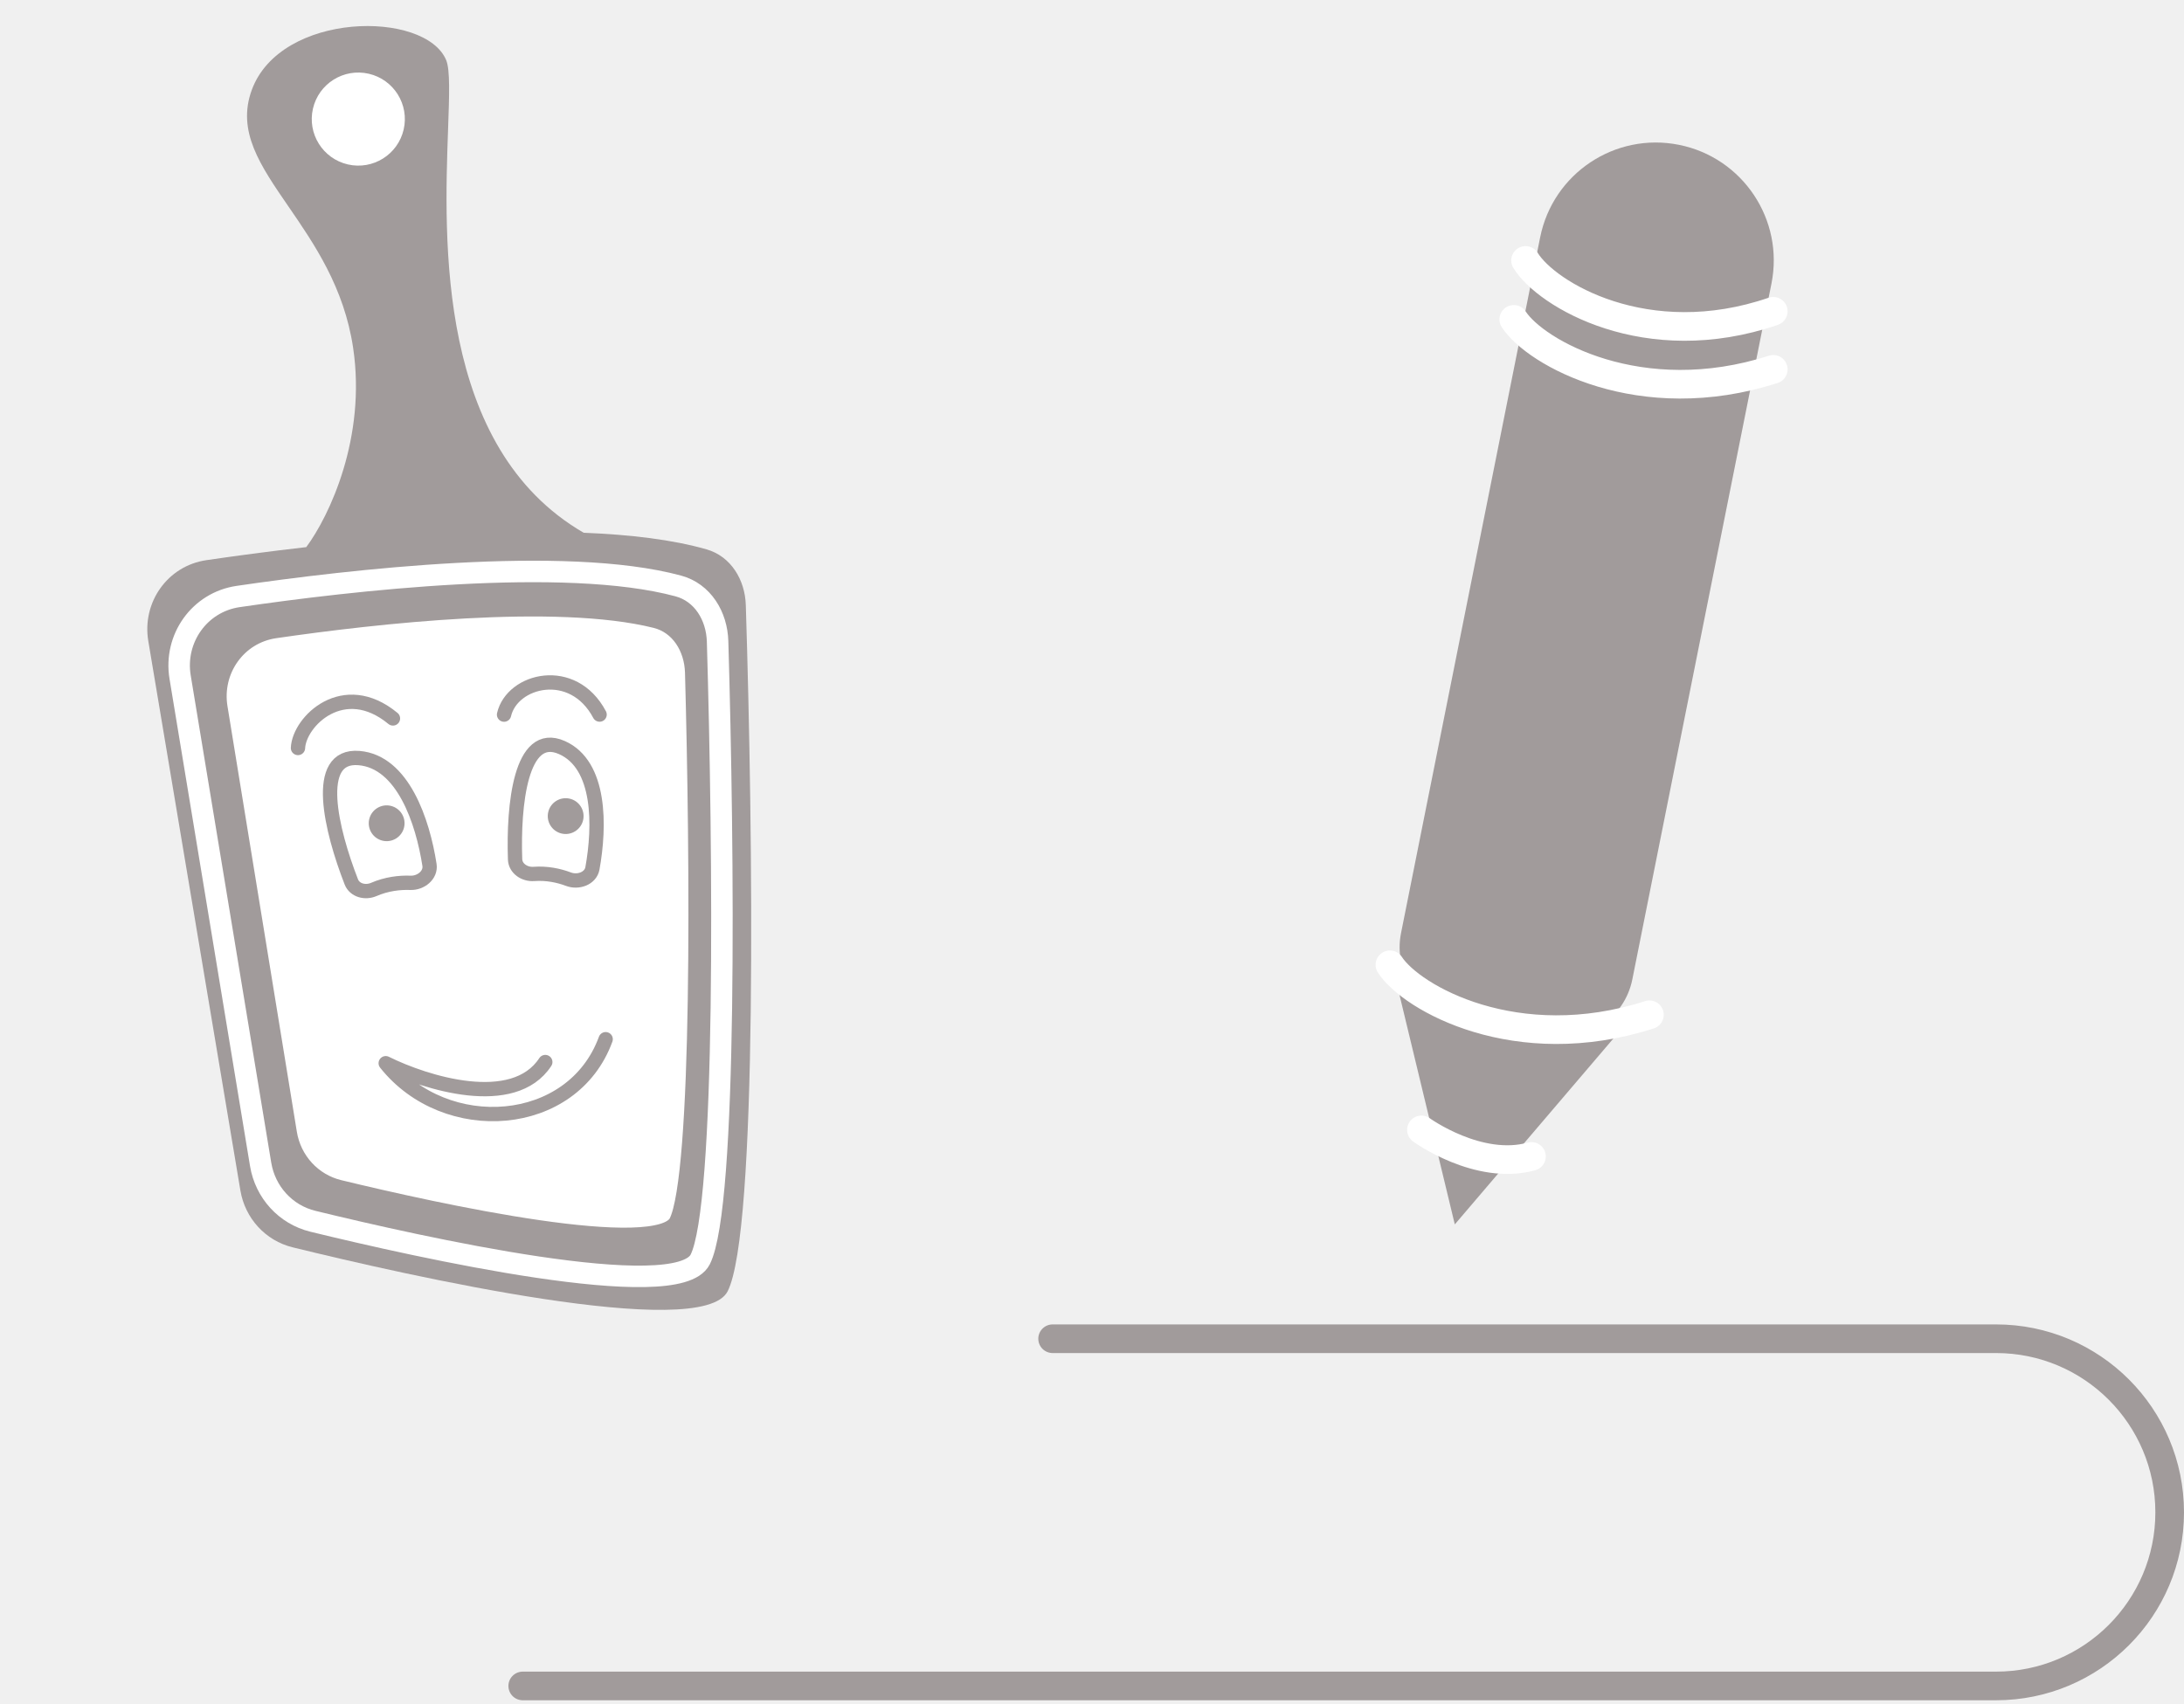
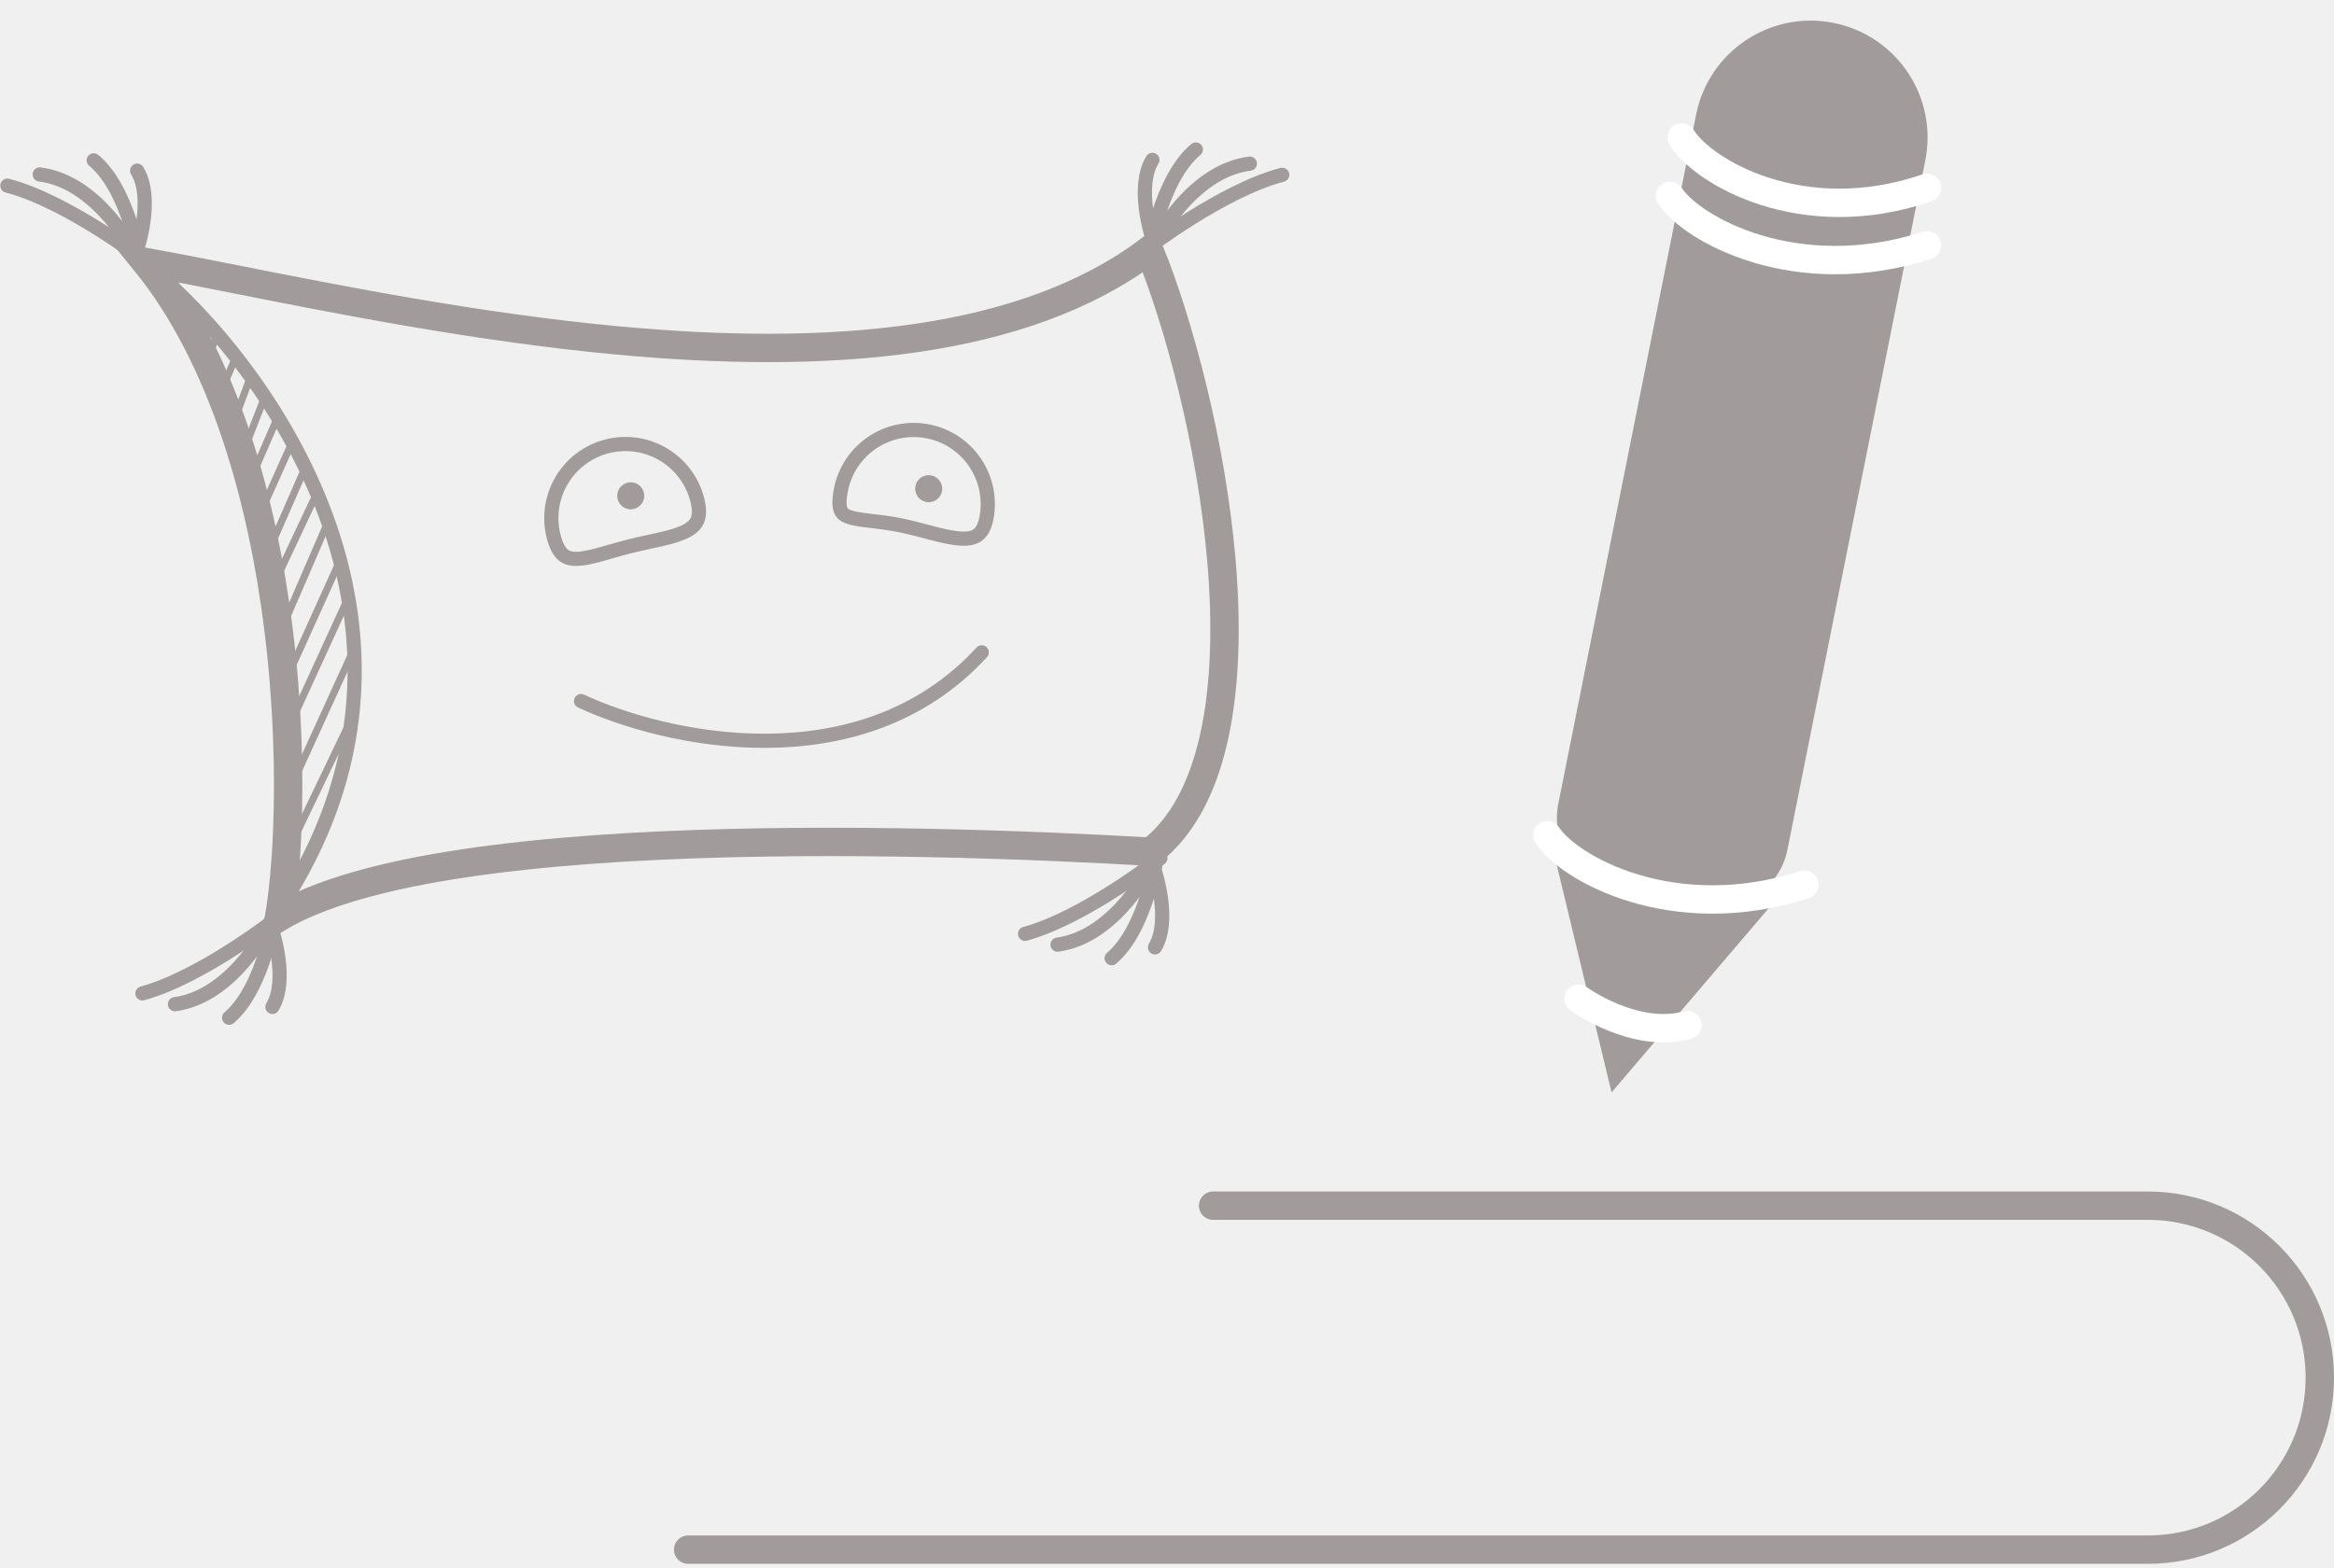
- <svg xmlns="http://www.w3.org/2000/svg" width="305" height="238" viewBox="0 0 305 238" fill="none">
-   <path fill-rule="evenodd" clip-rule="evenodd" d="M42.77 76.424C46.003 72.079 51.184 61.092 49.314 48.58C48.053 40.142 43.876 34.067 40.277 28.834C36.313 23.068 33.051 18.324 35.161 12.566C39.187 1.582 59.379 1.396 62.307 8.394C62.87 9.738 62.745 13.244 62.575 18.023C62.022 33.553 60.991 62.526 81.515 74.417C88.008 74.675 93.947 75.381 98.672 76.737C102.076 77.713 104.042 80.983 104.154 84.522C105.156 116.242 105.839 172.088 101.613 180.381C97.996 187.478 56.802 178.143 40.873 174.233C37.058 173.296 34.221 170.167 33.572 166.293L20.711 89.546C19.805 84.144 23.394 79.041 28.814 78.247C32.676 77.681 37.465 77.031 42.77 76.424Z" fill="#A19B9B" />
-   <path d="M39.975 158.331L30.286 98.881C29.41 93.509 32.975 88.445 38.361 87.66C52.23 85.64 77.662 82.756 91.642 86.249C95.076 87.108 97.062 90.384 97.16 93.923C97.876 119.893 98.243 164.196 94.871 170.861C92.038 176.461 60.89 169.601 47.299 166.306C43.467 165.376 40.61 162.222 39.975 158.331Z" fill="white" stroke="#A19B9B" stroke-width="3" />
-   <path d="M36.397 162.638L25.154 94.585C24.265 89.199 27.854 84.114 33.255 83.323C48.725 81.059 78.844 77.565 94.72 81.848C98.138 82.77 100.108 86.046 100.213 89.585C101.065 118.422 101.577 168.457 97.783 175.932C94.562 182.277 58.47 174.201 43.697 170.593C39.874 169.66 37.038 166.521 36.397 162.638Z" stroke="white" stroke-width="3" />
-   <circle cx="53.997" cy="114.997" r="2.5" transform="rotate(12.9661 53.9974 114.997)" fill="#A19B9B" />
-   <circle cx="78.997" cy="113.997" r="2.5" transform="rotate(12.9661 78.9974 113.997)" fill="#A19B9B" />
-   <path d="M41.613 104.483C41.786 100.76 47.979 94.661 54.877 100.354" stroke="#A19B9B" stroke-width="2" stroke-linecap="round" stroke-linejoin="round" />
-   <path d="M70.392 99.822C71.514 94.949 80.013 92.801 83.734 99.815" stroke="#A19B9B" stroke-width="2" stroke-linecap="round" stroke-linejoin="round" />
-   <circle cx="50.038" cy="16.634" r="6.5" transform="rotate(12.9661 50.0384 16.6336)" fill="white" />
-   <path d="M50.135 105.889C43.628 105.345 46.289 116.064 49.062 123.184C49.529 124.38 51.008 124.756 52.187 124.247C53.988 123.468 55.802 123.259 57.32 123.317C58.76 123.372 60.198 122.233 59.978 120.809C59.043 114.768 56.27 106.402 50.135 105.889Z" stroke="#A19B9B" stroke-width="2" />
-   <path d="M78.46 104.417C72.677 101.866 71.674 112.562 71.932 120.034C71.976 121.324 73.262 122.168 74.55 122.075C76.382 121.943 78.053 122.301 79.393 122.809C80.742 123.32 82.477 122.713 82.734 121.294C83.8 115.4 83.913 106.821 78.46 104.417Z" stroke="#A19B9B" stroke-width="2" />
-   <path d="M84.581 145.161C79.963 157.823 62.233 159.043 53.867 148.514C59.447 151.284 71.716 155.129 76.15 148.351" stroke="#A19B9B" stroke-width="2" stroke-linecap="round" stroke-linejoin="round" />
-   <path d="M203.166 171.029L227.049 143.028H210.578L194.931 136.852L203.166 171.029Z" fill="#A19B9B" />
-   <path d="M195.655 130.35L215.086 33.152C216.869 24.231 225.546 18.446 234.466 20.229C243.386 22.012 249.172 30.689 247.389 39.609L227.958 136.807C226.875 142.223 221.607 145.736 216.192 144.653L203.5 142.116C198.085 141.033 194.572 135.765 195.655 130.35Z" fill="#A19B9B" />
-   <path d="M213.049 36.378C215.931 41.114 229.932 49.555 247.638 43.482" stroke="white" stroke-width="4" stroke-linecap="round" stroke-linejoin="round" />
-   <path d="M211.402 44.613C214.422 49.266 229.089 57.557 247.638 51.592" stroke="white" stroke-width="4" stroke-linecap="round" stroke-linejoin="round" />
-   <path d="M194.107 134.769C197.127 139.421 211.794 147.712 230.343 141.747" stroke="white" stroke-width="4" stroke-linecap="round" stroke-linejoin="round" />
-   <path d="M198.509 157.828C198.509 157.828 206.46 163.593 213.872 161.534" stroke="white" stroke-width="4" stroke-linecap="round" stroke-linejoin="round" />
-   <path d="M147 187H278.75C292.143 187 303 197.857 303 211.25V211.25C303 224.643 292.143 235.5 278.75 235.5H73" stroke="#A19B9B" stroke-width="4" stroke-linecap="round" stroke-linejoin="round" />
+ <svg xmlns="http://www.w3.org/2000/svg" width="329" height="221" viewBox="0 0 329 221" fill="none">
+   <path d="M227.166 154.029L251.049 126.028H234.578L218.931 119.852L227.166 154.029Z" fill="#A19B9B" />
+   <path d="M219.655 113.35L239.086 16.152C240.869 7.231 249.546 1.446 258.466 3.229C267.386 5.012 273.172 13.689 271.389 22.609L251.958 119.807C250.875 125.223 245.607 128.736 240.192 127.653L227.5 125.116C222.085 124.033 218.572 118.765 219.655 113.35Z" fill="#A19B9B" />
+   <path d="M237.049 19.378C239.931 24.114 253.932 32.555 271.638 26.482" stroke="white" stroke-width="4" stroke-linecap="round" stroke-linejoin="round" />
+   <path d="M235.402 27.613C238.422 32.266 253.089 40.557 271.638 34.592" stroke="white" stroke-width="4" stroke-linecap="round" stroke-linejoin="round" />
+   <path d="M218.107 117.769C221.127 122.421 235.794 130.712 254.343 124.747" stroke="white" stroke-width="4" stroke-linecap="round" stroke-linejoin="round" />
+   <path d="M222.509 140.828C222.509 140.828 230.46 146.593 237.872 144.534" stroke="white" stroke-width="4" stroke-linecap="round" stroke-linejoin="round" />
+   <path d="M171 170H302.75C316.143 170 327 180.857 327 194.25V194.25C327 207.643 316.143 218.5 302.75 218.5H97" stroke="#A19B9B" stroke-width="4" stroke-linecap="round" stroke-linejoin="round" />
+   <path d="M30.766 46.95L28.477 52.293" stroke="#A19B9B" stroke-linecap="round" stroke-linejoin="round" />
+   <path d="M33.056 50.767L30.766 56.109" stroke="#A19B9B" stroke-linecap="round" stroke-linejoin="round" />
+   <path d="M35.346 53.056L33.056 59.162" stroke="#A19B9B" stroke-linecap="round" stroke-linejoin="round" />
+   <path d="M37.254 56.109L34.583 62.978" stroke="#A19B9B" stroke-linecap="round" stroke-linejoin="round" />
+   <path d="M39.162 58.781L35.346 67.558" stroke="#A19B9B" stroke-linecap="round" stroke-linejoin="round" />
+   <path d="M41.07 62.597L36.109 73.664" stroke="#A19B9B" stroke-linecap="round" stroke-linejoin="round" />
+   <path d="M42.978 66.031L37.635 78.243" stroke="#A19B9B" stroke-linecap="round" stroke-linejoin="round" />
+   <path d="M49.466 101.522L40.688 119.84" stroke="#A19B9B" stroke-linecap="round" stroke-linejoin="round" />
+   <path d="M44.505 69.848L38.399 82.823" stroke="#A19B9B" stroke-linecap="round" stroke-linejoin="round" />
+   <path d="M46.031 74.045L39.925 88.165" stroke="#A19B9B" stroke-linecap="round" stroke-linejoin="round" />
+   <path d="M47.939 79.006L40.688 95.034" stroke="#A19B9B" stroke-linecap="round" stroke-linejoin="round" />
+   <path d="M48.702 85.112L40.307 103.43" stroke="#A19B9B" stroke-linecap="round" stroke-linejoin="round" />
+   <path d="M49.847 91.6L39.925 113.352" stroke="#A19B9B" stroke-linecap="round" stroke-linejoin="round" />
+   <path d="M20.081 140.065C28.477 137.776 39.162 129.38 39.162 129.38" stroke="#A19B9B" stroke-width="2" stroke-linecap="round" stroke-linejoin="round" />
+   <path d="M38.017 130.143C38.017 130.143 33.056 140.447 24.661 141.592" stroke="#A19B9B" stroke-width="2" stroke-linecap="round" stroke-linejoin="round" />
+   <path d="M38.781 128.617C38.781 128.617 37.254 139.302 32.293 143.5" stroke="#A19B9B" stroke-width="2" stroke-linecap="round" stroke-linejoin="round" />
+   <path d="M38.399 131.288C38.399 131.288 40.689 138.157 38.399 141.974" stroke="#A19B9B" stroke-width="2" stroke-linecap="round" stroke-linejoin="round" />
+   <path d="M144.489 131.67C152.885 129.38 163.57 120.984 163.57 120.984" stroke="#A19B9B" stroke-width="2" stroke-linecap="round" stroke-linejoin="round" />
+   <path d="M162.426 121.748C162.426 121.748 157.464 132.051 149.069 133.196" stroke="#A19B9B" stroke-width="2" stroke-linecap="round" stroke-linejoin="round" />
+   <path d="M163.189 120.221C163.189 120.221 161.662 130.907 156.701 135.104" stroke="#A19B9B" stroke-width="2" stroke-linecap="round" stroke-linejoin="round" />
+   <path d="M162.807 122.893C162.807 122.893 165.097 129.762 162.807 133.578" stroke="#A19B9B" stroke-width="2" stroke-linecap="round" stroke-linejoin="round" />
+   <path d="M180.741 24.648C172.321 26.845 161.544 35.122 161.544 35.122" stroke="#A19B9B" stroke-width="2" stroke-linecap="round" stroke-linejoin="round" />
+   <path d="M162.697 34.371C162.697 34.371 167.771 24.123 176.179 23.071" stroke="#A19B9B" stroke-width="2" stroke-linecap="round" stroke-linejoin="round" />
+   <path d="M161.917 35.889C161.917 35.889 163.561 25.222 168.568 21.079" stroke="#A19B9B" stroke-width="2" stroke-linecap="round" stroke-linejoin="round" />
+   <path d="M162.328 33.222C162.328 33.222 160.114 26.328 162.445 22.538" stroke="#A19B9B" stroke-width="2" stroke-linecap="round" stroke-linejoin="round" />
+   <path d="M1.038 26.174C9.458 28.371 20.236 36.648 20.236 36.648" stroke="#A19B9B" stroke-width="2" stroke-linecap="round" stroke-linejoin="round" />
+   <path d="M19.082 35.898C19.082 35.898 14.008 25.649 5.6 24.597" stroke="#A19B9B" stroke-width="2" stroke-linecap="round" stroke-linejoin="round" />
+   <path d="M19.863 37.416C19.863 37.416 18.218 26.748 13.211 22.605" stroke="#A19B9B" stroke-width="2" stroke-linecap="round" stroke-linejoin="round" />
+   <path d="M19.452 34.749C19.452 34.749 21.666 27.855 19.334 24.064" stroke="#A19B9B" stroke-width="2" stroke-linecap="round" stroke-linejoin="round" />
+   <path d="M39.277 88.874C37.019 70.575 31.576 50.563 20.498 36.92C24.188 37.594 28.384 38.426 32.971 39.335C48.11 42.335 67.506 46.179 86.994 47.997C101.41 49.342 116.066 49.609 129.396 47.627C141.731 45.794 153.055 42.016 161.999 35.27C166.128 45.425 170.746 62.447 172.168 78.987C172.937 87.938 172.76 96.635 171.123 103.973C169.547 111.036 166.669 116.629 162.198 120.09C145.859 119.144 118.437 118.046 93.04 119.225C80.157 119.824 67.729 121.011 57.508 123.122C52.397 124.178 47.789 125.475 43.93 127.069C42.279 127.75 40.742 128.496 39.35 129.315C39.904 125.949 40.304 121.749 40.495 117.022C40.821 108.94 40.541 99.116 39.277 88.874Z" stroke="#A19B9B" stroke-width="4" />
+   <path d="M81.904 98.851C93.607 104.32 121.287 110.605 138.384 91.981" stroke="#A19B9B" stroke-width="2" stroke-linecap="round" />
+   <path d="M98.298 70.51C98.65 71.91 98.552 72.811 98.268 73.426C97.987 74.037 97.447 74.529 96.572 74.956C95.685 75.39 94.544 75.713 93.182 76.03C92.682 76.146 92.143 76.263 91.582 76.385C90.671 76.582 89.704 76.792 88.756 77.03C87.793 77.272 86.846 77.544 85.97 77.796C85.452 77.945 84.958 78.087 84.502 78.211C83.222 78.558 82.17 78.785 81.291 78.8C80.44 78.815 79.837 78.63 79.365 78.226C78.871 77.804 78.39 77.03 78.031 75.602C76.625 70.005 80.022 64.328 85.619 62.922C91.215 61.516 96.892 64.913 98.298 70.51Z" stroke="#A19B9B" stroke-width="2" />
+   <path d="M139.041 73.087C138.77 74.467 138.267 75.145 137.723 75.499C137.15 75.872 136.341 76.016 135.21 75.926C134.082 75.838 132.778 75.531 131.311 75.15C131.04 75.079 130.764 75.006 130.483 74.932C129.274 74.613 127.983 74.272 126.693 74.019C125.306 73.747 124.026 73.596 122.922 73.466C122.755 73.446 122.592 73.427 122.433 73.408C121.187 73.258 120.27 73.122 119.595 72.869C118.972 72.635 118.664 72.345 118.499 71.915C118.304 71.409 118.243 70.553 118.535 69.063C119.647 63.4 125.138 59.711 130.8 60.822C136.463 61.933 140.153 67.425 139.041 73.087Z" stroke="#A19B9B" stroke-width="2" />
+   <circle cx="88.908" cy="69.908" r="1.908" fill="#A19B9B" />
+   <circle cx="130.908" cy="68.908" r="1.908" fill="#A19B9B" />
+   <path d="M20.845 37.41C38.272 51.784 66.105 90.455 38.018 130.143" stroke="#A19B9B" stroke-width="2" />
</svg>
